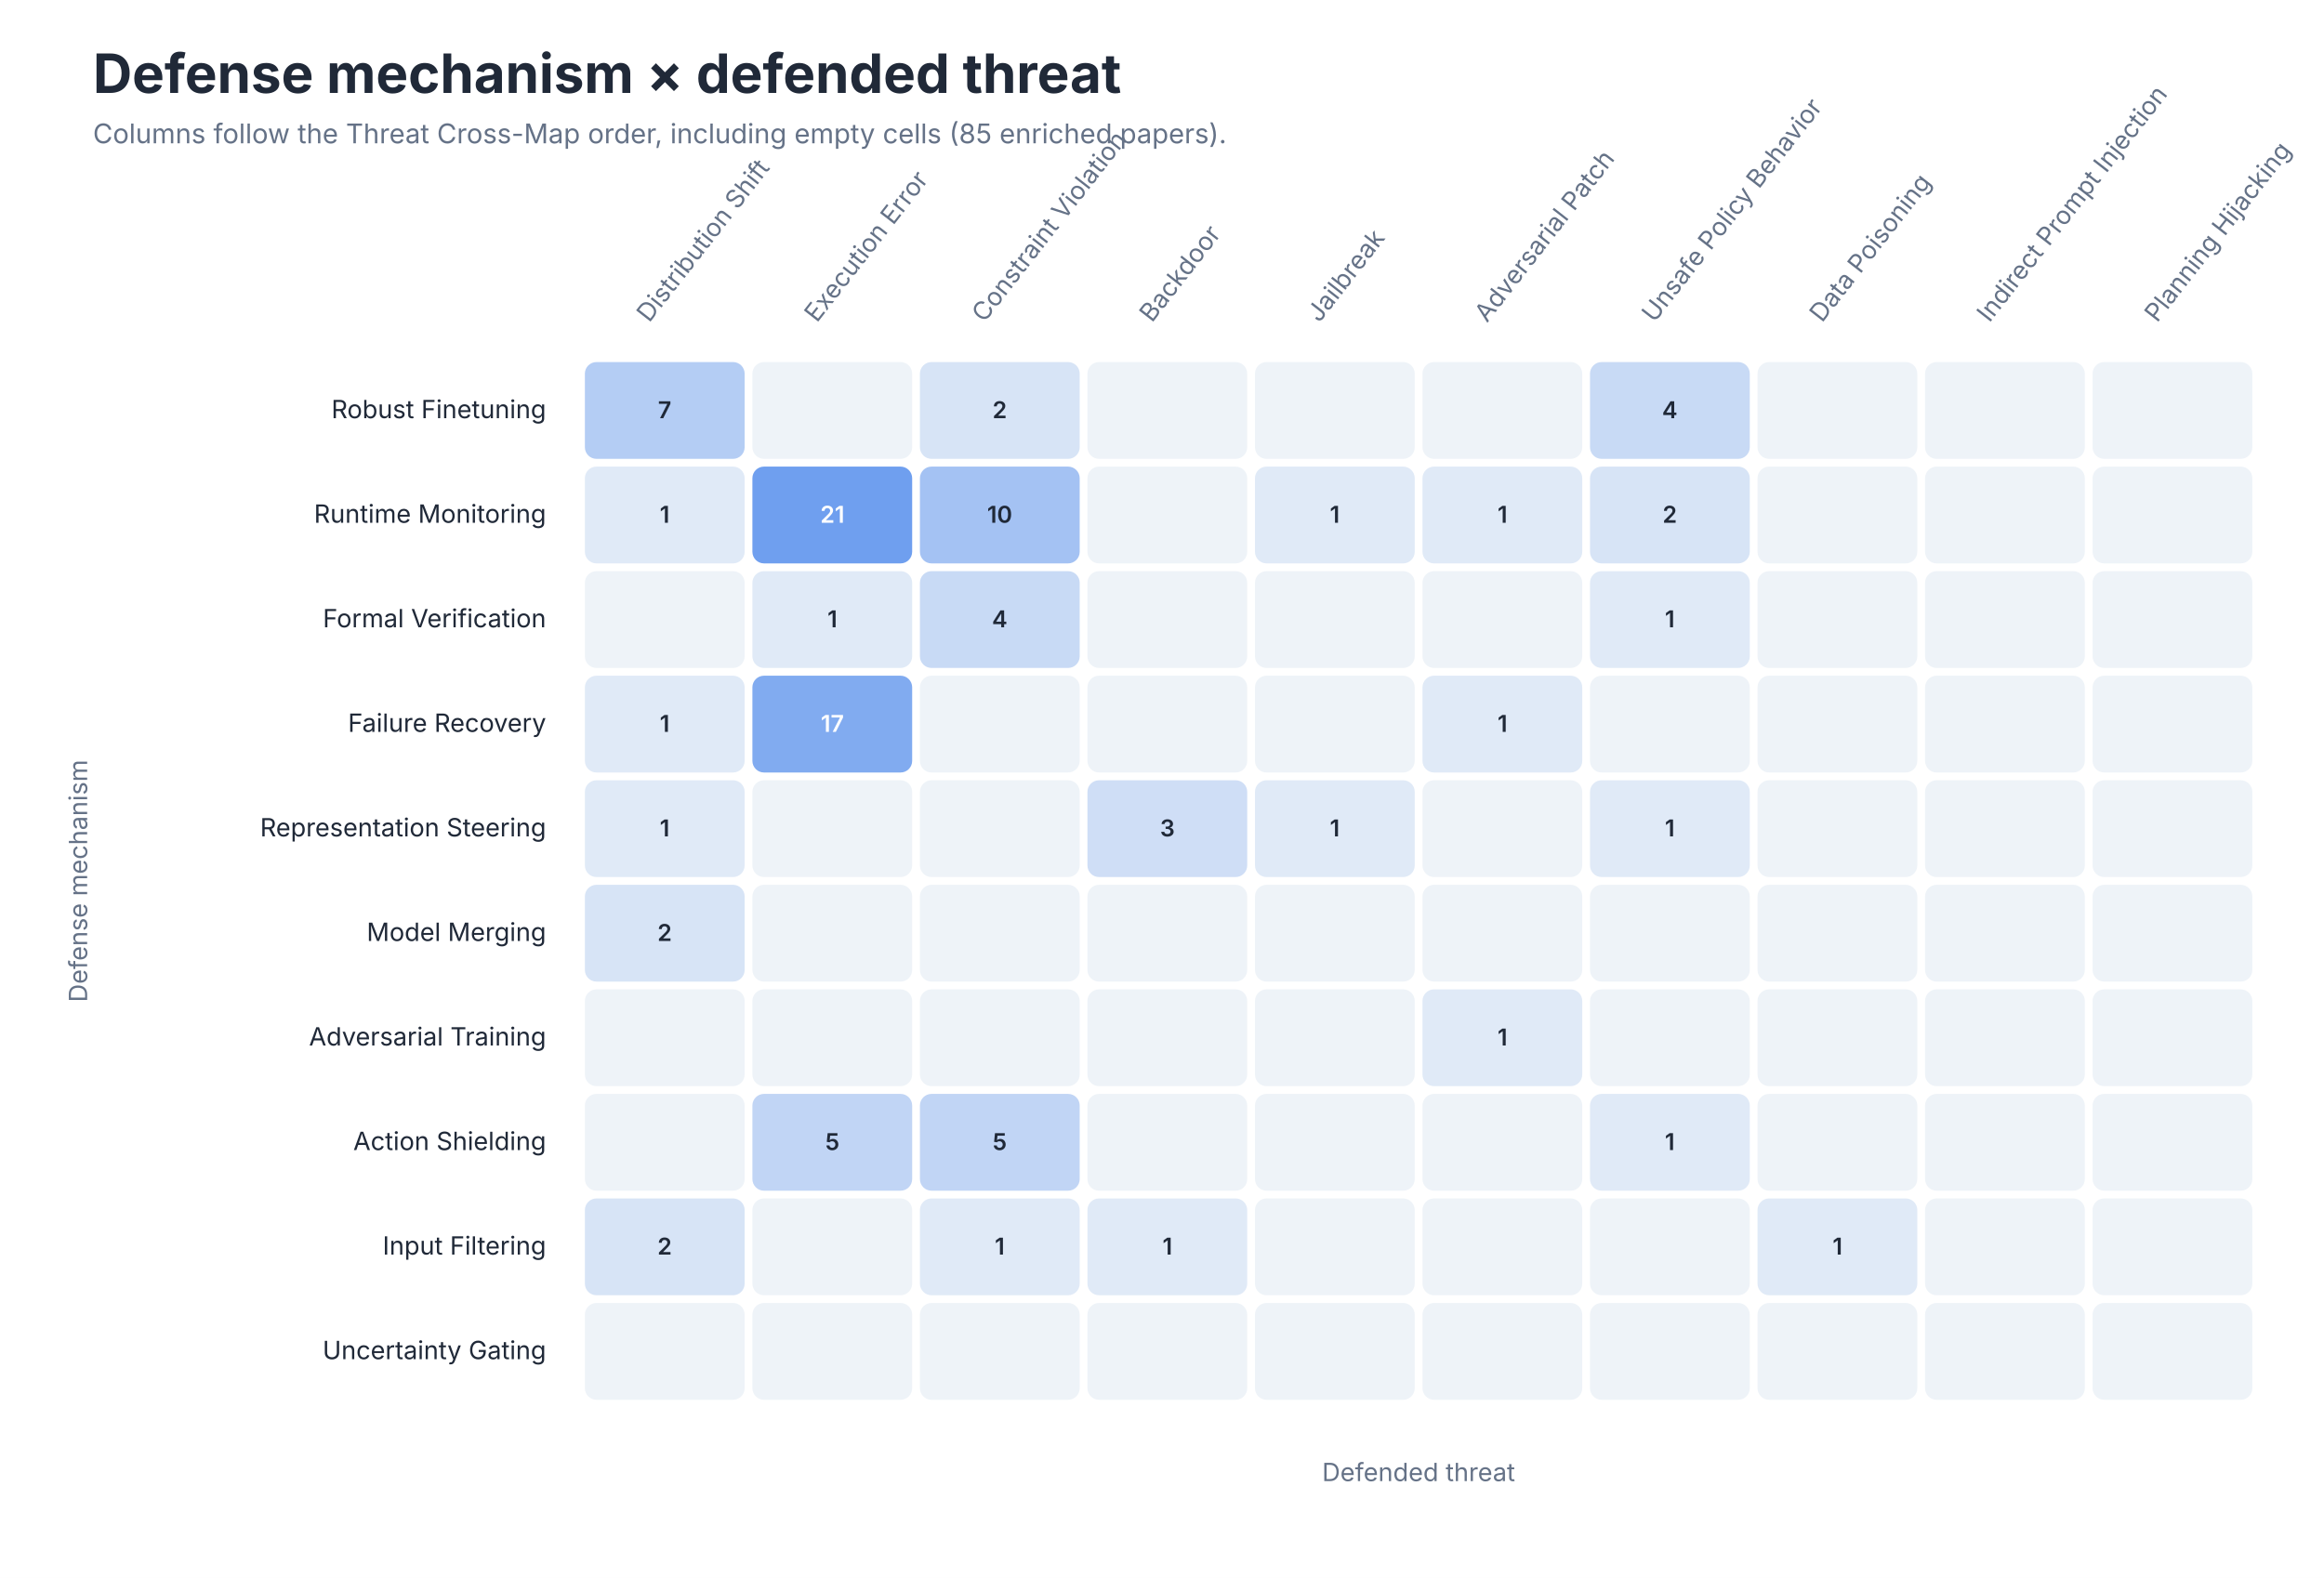
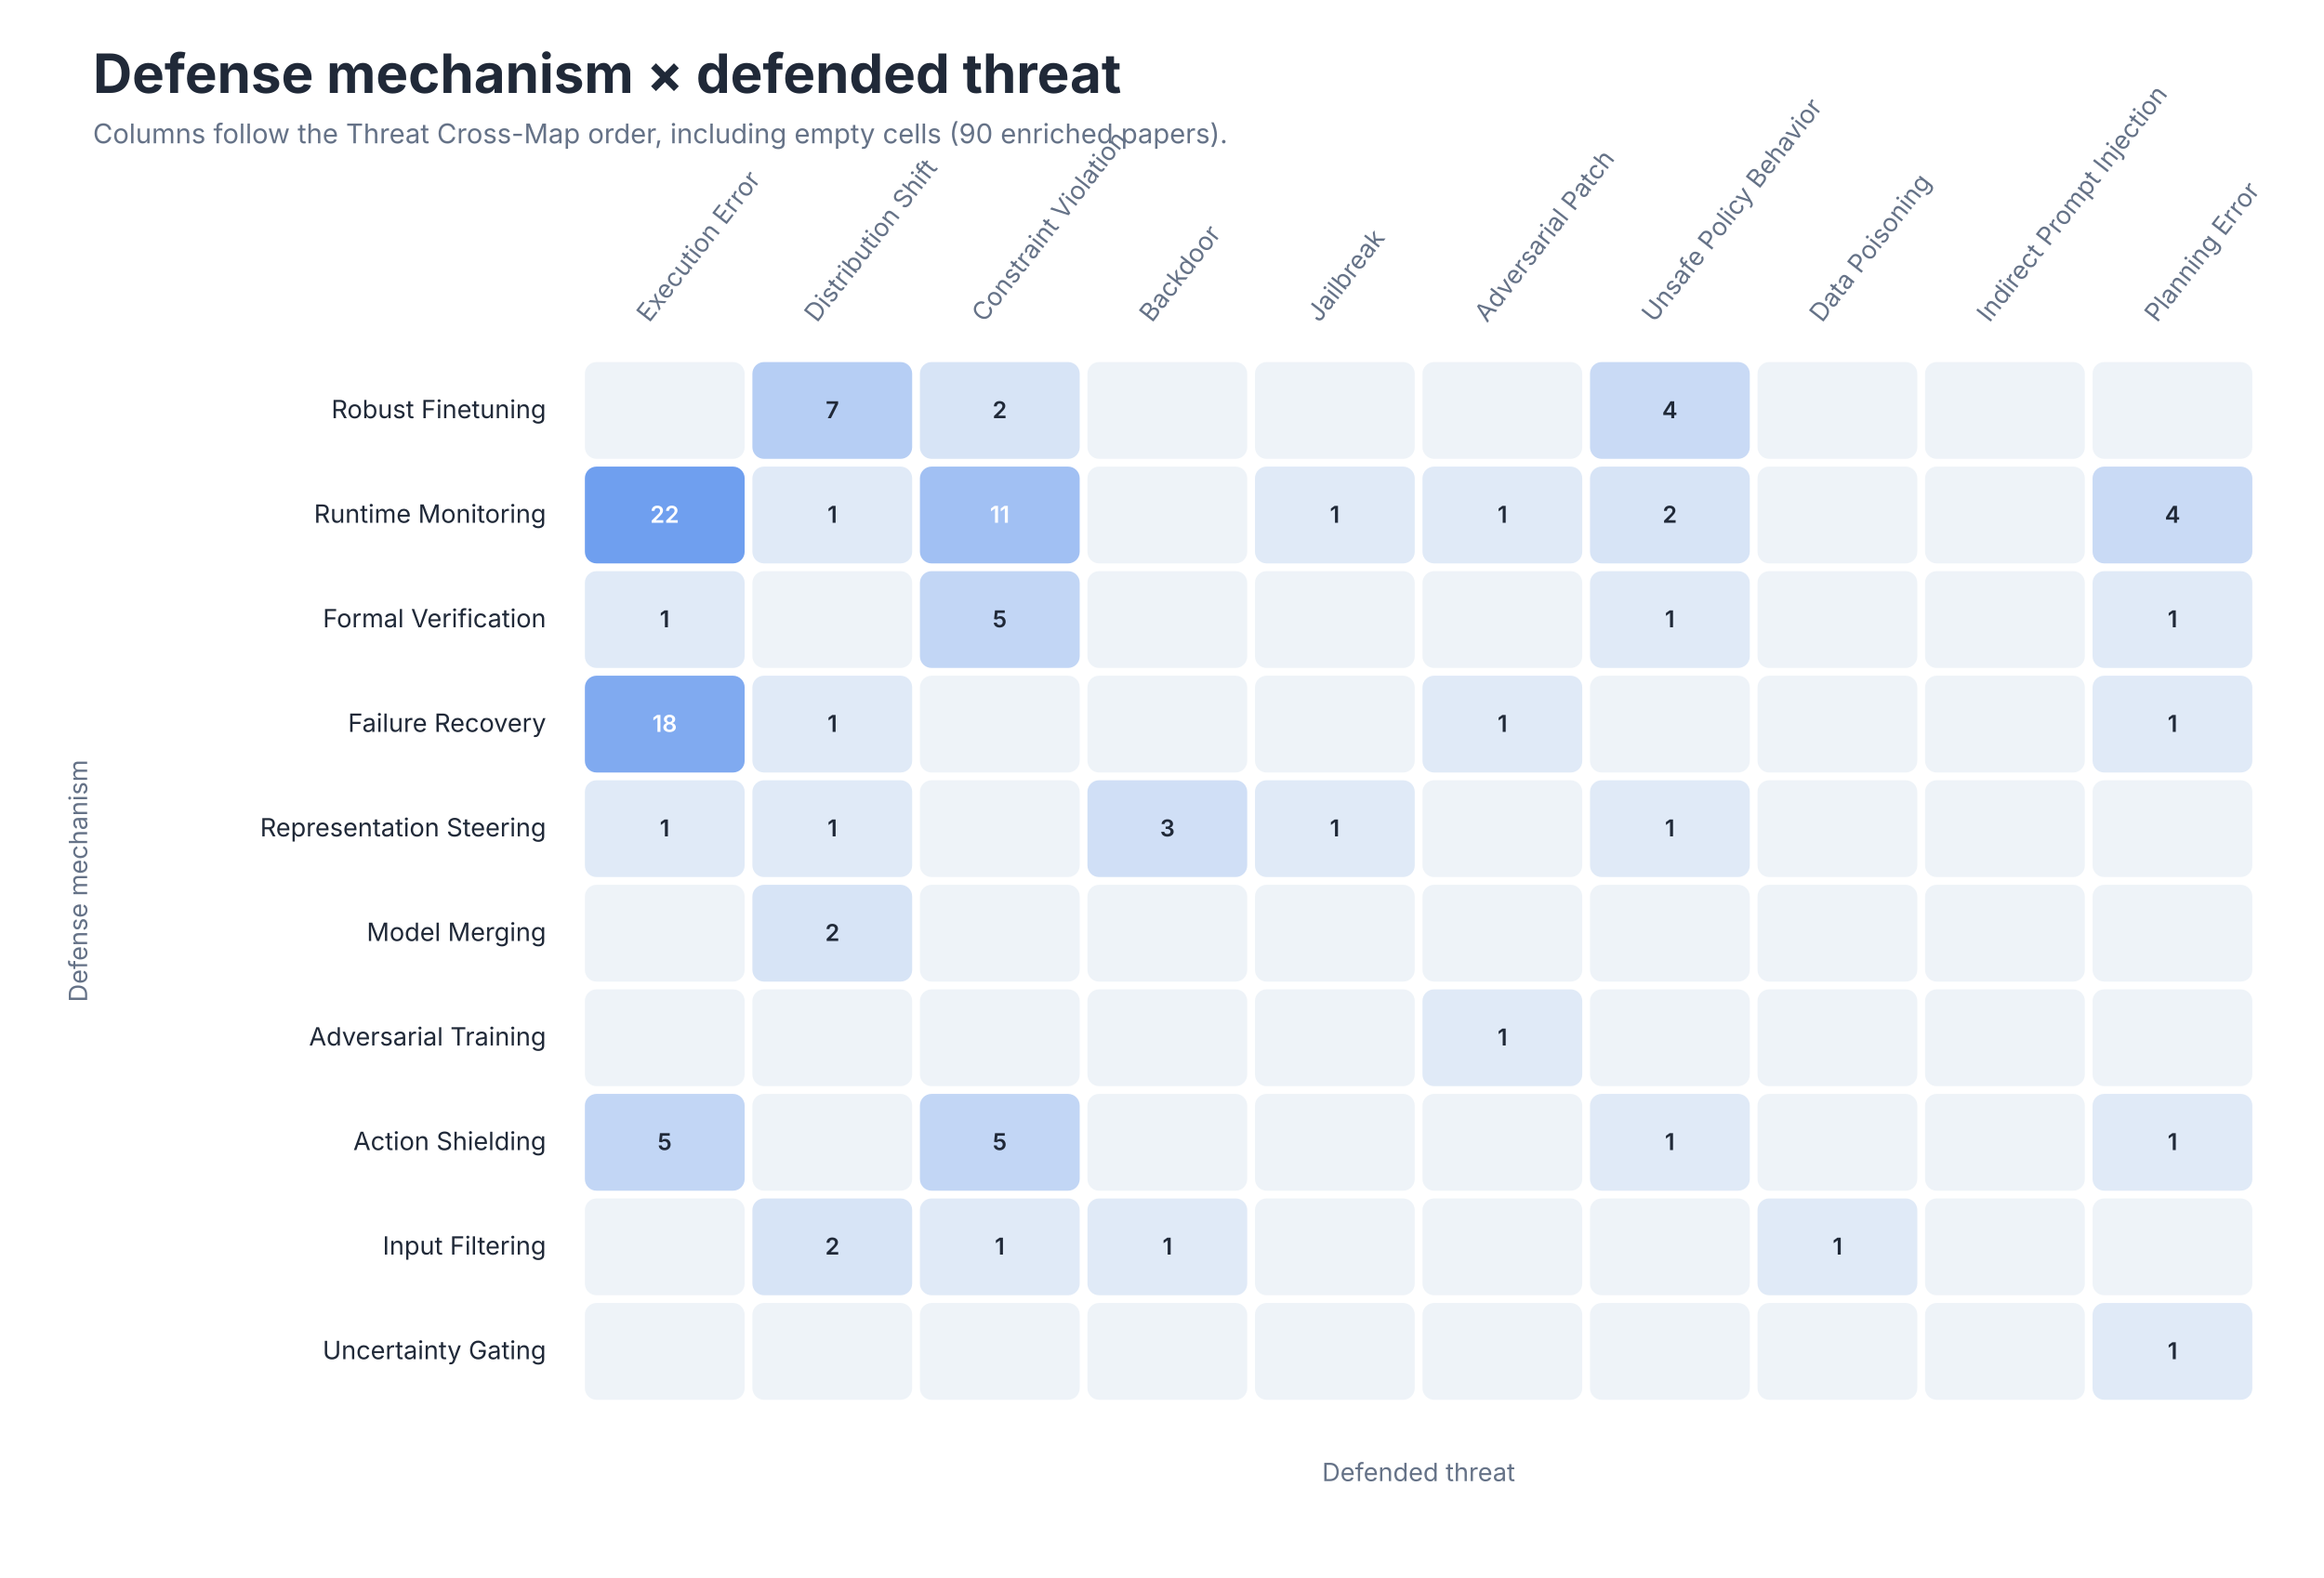
<svg xmlns="http://www.w3.org/2000/svg" role="img" aria-labelledby="title desc" viewBox="0 0 1200 815">
  <style>
text { font-family: -apple-system, BlinkMacSystemFont, 'Segoe UI', sans-serif; }
.title { font-size: 28px; font-weight: 650; fill: #202938; }
.subtitle { font-size: 14px; fill: #657287; }
.axis { font-size: 13px; fill: #657287; }
.label { font-size: 13px; fill: #202938; }
.small { font-size: 11px; fill: #657287; }
</style>
  <rect width="1200" height="815" fill="#FFFFFF" />
  <text class="title" x="48" y="48">Defense mechanism × defended threat</text>
-   <text class="subtitle" x="48" y="74">Columns follow the Threat Cross-Map order, including empty cells (85 enriched papers).</text>
-   <text class="axis" text-anchor="start" transform="translate(335.2 167) rotate(-52)">Distribution Shift</text>
-   <text class="axis" text-anchor="start" transform="translate(421.8 167) rotate(-52)">Execution Error</text>
+   <text class="subtitle" x="48" y="74">Columns follow the Threat Cross-Map order, including empty cells (90 enriched papers).</text>
+   <text class="axis" text-anchor="start" transform="translate(335.2 167) rotate(-52)">Execution Error</text>
+   <text class="axis" text-anchor="start" transform="translate(421.8 167) rotate(-52)">Distribution Shift</text>
  <text class="axis" text-anchor="start" transform="translate(508.2 167) rotate(-52)">Constraint Violation</text>
  <text class="axis" text-anchor="start" transform="translate(594.8 167) rotate(-52)">Backdoor</text>
  <text class="axis" text-anchor="start" transform="translate(681.2 167) rotate(-52)">Jailbreak</text>
  <text class="axis" text-anchor="start" transform="translate(767.8 167) rotate(-52)">Adversarial Patch</text>
  <text class="axis" text-anchor="start" transform="translate(854.2 167) rotate(-52)">Unsafe Policy Behavior</text>
  <text class="axis" text-anchor="start" transform="translate(940.8 167) rotate(-52)">Data Poisoning</text>
  <text class="axis" text-anchor="start" transform="translate(1027.2 167) rotate(-52)">Indirect Prompt Injection</text>
-   <text class="axis" text-anchor="start" transform="translate(1113.8 167) rotate(-52)">Planning Hijacking</text>
+   <text class="axis" text-anchor="start" transform="translate(1113.8 167) rotate(-52)">Planning Error</text>
  <text class="label" x="282" y="216.0" text-anchor="end">Robust Finetuning</text>
-   <rect x="302.0" y="187" width="82.5" height="50" rx="6" fill="#B4CDF4" />
-   <text x="343.2" y="216.0" text-anchor="middle" font-size="12" font-weight="600" fill="#202938">7</text>
-   <rect x="388.5" y="187" width="82.5" height="50" rx="6" fill="#EEF3F8" />
-   <text x="429.8" y="216.0" text-anchor="middle" font-size="12" font-weight="600" fill="#202938" />
+   <rect x="302.0" y="187" width="82.5" height="50" rx="6" fill="#EEF3F8" />
+   <text x="343.2" y="216.0" text-anchor="middle" font-size="12" font-weight="600" fill="#202938" />
+   <rect x="388.5" y="187" width="82.5" height="50" rx="6" fill="#B6CEF4" />
+   <text x="429.8" y="216.0" text-anchor="middle" font-size="12" font-weight="600" fill="#202938">7</text>
  <rect x="475.0" y="187" width="82.5" height="50" rx="6" fill="#D7E4F6" />
  <text x="516.2" y="216.0" text-anchor="middle" font-size="12" font-weight="600" fill="#202938">2</text>
  <rect x="561.5" y="187" width="82.5" height="50" rx="6" fill="#EEF3F8" />
  <text x="602.8" y="216.0" text-anchor="middle" font-size="12" font-weight="600" fill="#202938" />
  <rect x="648.0" y="187" width="82.5" height="50" rx="6" fill="#EEF3F8" />
  <text x="689.2" y="216.0" text-anchor="middle" font-size="12" font-weight="600" fill="#202938" />
  <rect x="734.5" y="187" width="82.5" height="50" rx="6" fill="#EEF3F8" />
  <text x="775.8" y="216.0" text-anchor="middle" font-size="12" font-weight="600" fill="#202938" />
-   <rect x="821.0" y="187" width="82.5" height="50" rx="6" fill="#C8DAF5" />
+   <rect x="821.0" y="187" width="82.5" height="50" rx="6" fill="#C9DAF5" />
  <text x="862.2" y="216.0" text-anchor="middle" font-size="12" font-weight="600" fill="#202938">4</text>
  <rect x="907.5" y="187" width="82.5" height="50" rx="6" fill="#EEF3F8" />
  <text x="948.8" y="216.0" text-anchor="middle" font-size="12" font-weight="600" fill="#202938" />
  <rect x="994.0" y="187" width="82.5" height="50" rx="6" fill="#EEF3F8" />
  <text x="1035.2" y="216.0" text-anchor="middle" font-size="12" font-weight="600" fill="#202938" />
  <rect x="1080.5" y="187" width="82.5" height="50" rx="6" fill="#EEF3F8" />
  <text x="1121.8" y="216.0" text-anchor="middle" font-size="12" font-weight="600" fill="#202938" />
  <text class="label" x="282" y="270.0" text-anchor="end">Runtime Monitoring</text>
-   <rect x="302.0" y="241" width="82.5" height="50" rx="6" fill="#E0EAF7" />
-   <text x="343.2" y="270.0" text-anchor="middle" font-size="12" font-weight="600" fill="#202938">1</text>
-   <rect x="388.5" y="241" width="82.5" height="50" rx="6" fill="#6F9FEF" />
-   <text x="429.8" y="270.0" text-anchor="middle" font-size="12" font-weight="600" fill="#FFFFFF">21</text>
-   <rect x="475.0" y="241" width="82.5" height="50" rx="6" fill="#A4C2F3" />
-   <text x="516.2" y="270.0" text-anchor="middle" font-size="12" font-weight="600" fill="#202938">10</text>
+   <rect x="302.0" y="241" width="82.5" height="50" rx="6" fill="#6F9FEF" />
+   <text x="343.2" y="270.0" text-anchor="middle" font-size="12" font-weight="600" fill="#FFFFFF">22</text>
+   <rect x="388.5" y="241" width="82.5" height="50" rx="6" fill="#E0EAF7" />
+   <text x="429.8" y="270.0" text-anchor="middle" font-size="12" font-weight="600" fill="#202938">1</text>
+   <rect x="475.0" y="241" width="82.5" height="50" rx="6" fill="#A1C0F3" />
+   <text x="516.2" y="270.0" text-anchor="middle" font-size="12" font-weight="600" fill="#FFFFFF">11</text>
  <rect x="561.5" y="241" width="82.5" height="50" rx="6" fill="#EEF3F8" />
  <text x="602.8" y="270.0" text-anchor="middle" font-size="12" font-weight="600" fill="#202938" />
  <rect x="648.0" y="241" width="82.5" height="50" rx="6" fill="#E0EAF7" />
  <text x="689.2" y="270.0" text-anchor="middle" font-size="12" font-weight="600" fill="#202938">1</text>
  <rect x="734.5" y="241" width="82.5" height="50" rx="6" fill="#E0EAF7" />
  <text x="775.8" y="270.0" text-anchor="middle" font-size="12" font-weight="600" fill="#202938">1</text>
  <rect x="821.0" y="241" width="82.5" height="50" rx="6" fill="#D7E4F6" />
  <text x="862.2" y="270.0" text-anchor="middle" font-size="12" font-weight="600" fill="#202938">2</text>
  <rect x="907.5" y="241" width="82.5" height="50" rx="6" fill="#EEF3F8" />
  <text x="948.8" y="270.0" text-anchor="middle" font-size="12" font-weight="600" fill="#202938" />
  <rect x="994.0" y="241" width="82.5" height="50" rx="6" fill="#EEF3F8" />
  <text x="1035.2" y="270.0" text-anchor="middle" font-size="12" font-weight="600" fill="#202938" />
-   <rect x="1080.5" y="241" width="82.5" height="50" rx="6" fill="#EEF3F8" />
-   <text x="1121.8" y="270.0" text-anchor="middle" font-size="12" font-weight="600" fill="#202938" />
+   <rect x="1080.5" y="241" width="82.5" height="50" rx="6" fill="#C9DAF5" />
+   <text x="1121.8" y="270.0" text-anchor="middle" font-size="12" font-weight="600" fill="#202938">4</text>
  <text class="label" x="282" y="324.0" text-anchor="end">Formal Verification</text>
-   <rect x="302.0" y="295" width="82.5" height="50" rx="6" fill="#EEF3F8" />
-   <text x="343.2" y="324.0" text-anchor="middle" font-size="12" font-weight="600" fill="#202938" />
-   <rect x="388.5" y="295" width="82.5" height="50" rx="6" fill="#E0EAF7" />
-   <text x="429.8" y="324.0" text-anchor="middle" font-size="12" font-weight="600" fill="#202938">1</text>
-   <rect x="475.0" y="295" width="82.5" height="50" rx="6" fill="#C8DAF5" />
-   <text x="516.2" y="324.0" text-anchor="middle" font-size="12" font-weight="600" fill="#202938">4</text>
+   <rect x="302.0" y="295" width="82.5" height="50" rx="6" fill="#E0EAF7" />
+   <text x="343.2" y="324.0" text-anchor="middle" font-size="12" font-weight="600" fill="#202938">1</text>
+   <rect x="388.5" y="295" width="82.5" height="50" rx="6" fill="#EEF3F8" />
+   <text x="429.8" y="324.0" text-anchor="middle" font-size="12" font-weight="600" fill="#202938" />
+   <rect x="475.0" y="295" width="82.5" height="50" rx="6" fill="#C2D6F5" />
+   <text x="516.2" y="324.0" text-anchor="middle" font-size="12" font-weight="600" fill="#202938">5</text>
  <rect x="561.5" y="295" width="82.5" height="50" rx="6" fill="#EEF3F8" />
  <text x="602.8" y="324.0" text-anchor="middle" font-size="12" font-weight="600" fill="#202938" />
  <rect x="648.0" y="295" width="82.5" height="50" rx="6" fill="#EEF3F8" />
  <text x="689.2" y="324.0" text-anchor="middle" font-size="12" font-weight="600" fill="#202938" />
  <rect x="734.5" y="295" width="82.5" height="50" rx="6" fill="#EEF3F8" />
  <text x="775.8" y="324.0" text-anchor="middle" font-size="12" font-weight="600" fill="#202938" />
  <rect x="821.0" y="295" width="82.5" height="50" rx="6" fill="#E0EAF7" />
  <text x="862.2" y="324.0" text-anchor="middle" font-size="12" font-weight="600" fill="#202938">1</text>
  <rect x="907.5" y="295" width="82.5" height="50" rx="6" fill="#EEF3F8" />
  <text x="948.8" y="324.0" text-anchor="middle" font-size="12" font-weight="600" fill="#202938" />
  <rect x="994.0" y="295" width="82.5" height="50" rx="6" fill="#EEF3F8" />
  <text x="1035.2" y="324.0" text-anchor="middle" font-size="12" font-weight="600" fill="#202938" />
-   <rect x="1080.5" y="295" width="82.5" height="50" rx="6" fill="#EEF3F8" />
-   <text x="1121.8" y="324.0" text-anchor="middle" font-size="12" font-weight="600" fill="#202938" />
+   <rect x="1080.5" y="295" width="82.5" height="50" rx="6" fill="#E0EAF7" />
+   <text x="1121.8" y="324.0" text-anchor="middle" font-size="12" font-weight="600" fill="#202938">1</text>
  <text class="label" x="282" y="378.0" text-anchor="end">Failure Recovery</text>
-   <rect x="302.0" y="349" width="82.5" height="50" rx="6" fill="#E0EAF7" />
-   <text x="343.2" y="378.0" text-anchor="middle" font-size="12" font-weight="600" fill="#202938">1</text>
-   <rect x="388.5" y="349" width="82.5" height="50" rx="6" fill="#81ABF0" />
-   <text x="429.8" y="378.0" text-anchor="middle" font-size="12" font-weight="600" fill="#FFFFFF">17</text>
+   <rect x="302.0" y="349" width="82.5" height="50" rx="6" fill="#80AAF0" />
+   <text x="343.2" y="378.0" text-anchor="middle" font-size="12" font-weight="600" fill="#FFFFFF">18</text>
+   <rect x="388.5" y="349" width="82.5" height="50" rx="6" fill="#E0EAF7" />
+   <text x="429.8" y="378.0" text-anchor="middle" font-size="12" font-weight="600" fill="#202938">1</text>
  <rect x="475.0" y="349" width="82.5" height="50" rx="6" fill="#EEF3F8" />
  <text x="516.2" y="378.0" text-anchor="middle" font-size="12" font-weight="600" fill="#202938" />
  <rect x="561.5" y="349" width="82.5" height="50" rx="6" fill="#EEF3F8" />
  <text x="602.8" y="378.0" text-anchor="middle" font-size="12" font-weight="600" fill="#202938" />
  <rect x="648.0" y="349" width="82.5" height="50" rx="6" fill="#EEF3F8" />
  <text x="689.2" y="378.0" text-anchor="middle" font-size="12" font-weight="600" fill="#202938" />
  <rect x="734.5" y="349" width="82.5" height="50" rx="6" fill="#E0EAF7" />
  <text x="775.8" y="378.0" text-anchor="middle" font-size="12" font-weight="600" fill="#202938">1</text>
  <rect x="821.0" y="349" width="82.5" height="50" rx="6" fill="#EEF3F8" />
  <text x="862.2" y="378.0" text-anchor="middle" font-size="12" font-weight="600" fill="#202938" />
  <rect x="907.5" y="349" width="82.5" height="50" rx="6" fill="#EEF3F8" />
  <text x="948.8" y="378.0" text-anchor="middle" font-size="12" font-weight="600" fill="#202938" />
  <rect x="994.0" y="349" width="82.5" height="50" rx="6" fill="#EEF3F8" />
  <text x="1035.2" y="378.0" text-anchor="middle" font-size="12" font-weight="600" fill="#202938" />
-   <rect x="1080.5" y="349" width="82.5" height="50" rx="6" fill="#EEF3F8" />
-   <text x="1121.8" y="378.0" text-anchor="middle" font-size="12" font-weight="600" fill="#202938" />
+   <rect x="1080.5" y="349" width="82.5" height="50" rx="6" fill="#E0EAF7" />
+   <text x="1121.8" y="378.0" text-anchor="middle" font-size="12" font-weight="600" fill="#202938">1</text>
  <text class="label" x="282" y="432.0" text-anchor="end">Representation Steering</text>
  <rect x="302.0" y="403" width="82.5" height="50" rx="6" fill="#E0EAF7" />
  <text x="343.2" y="432.0" text-anchor="middle" font-size="12" font-weight="600" fill="#202938">1</text>
-   <rect x="388.5" y="403" width="82.5" height="50" rx="6" fill="#EEF3F8" />
-   <text x="429.8" y="432.0" text-anchor="middle" font-size="12" font-weight="600" fill="#202938" />
+   <rect x="388.5" y="403" width="82.5" height="50" rx="6" fill="#E0EAF7" />
+   <text x="429.8" y="432.0" text-anchor="middle" font-size="12" font-weight="600" fill="#202938">1</text>
  <rect x="475.0" y="403" width="82.5" height="50" rx="6" fill="#EEF3F8" />
  <text x="516.2" y="432.0" text-anchor="middle" font-size="12" font-weight="600" fill="#202938" />
-   <rect x="561.5" y="403" width="82.5" height="50" rx="6" fill="#CFDEF6" />
+   <rect x="561.5" y="403" width="82.5" height="50" rx="6" fill="#D0DFF6" />
  <text x="602.8" y="432.0" text-anchor="middle" font-size="12" font-weight="600" fill="#202938">3</text>
  <rect x="648.0" y="403" width="82.5" height="50" rx="6" fill="#E0EAF7" />
  <text x="689.2" y="432.0" text-anchor="middle" font-size="12" font-weight="600" fill="#202938">1</text>
  <rect x="734.5" y="403" width="82.5" height="50" rx="6" fill="#EEF3F8" />
  <text x="775.8" y="432.0" text-anchor="middle" font-size="12" font-weight="600" fill="#202938" />
  <rect x="821.0" y="403" width="82.5" height="50" rx="6" fill="#E0EAF7" />
  <text x="862.2" y="432.0" text-anchor="middle" font-size="12" font-weight="600" fill="#202938">1</text>
  <rect x="907.5" y="403" width="82.5" height="50" rx="6" fill="#EEF3F8" />
  <text x="948.8" y="432.0" text-anchor="middle" font-size="12" font-weight="600" fill="#202938" />
  <rect x="994.0" y="403" width="82.5" height="50" rx="6" fill="#EEF3F8" />
  <text x="1035.2" y="432.0" text-anchor="middle" font-size="12" font-weight="600" fill="#202938" />
  <rect x="1080.5" y="403" width="82.5" height="50" rx="6" fill="#EEF3F8" />
  <text x="1121.8" y="432.0" text-anchor="middle" font-size="12" font-weight="600" fill="#202938" />
  <text class="label" x="282" y="486.0" text-anchor="end">Model Merging</text>
-   <rect x="302.0" y="457" width="82.5" height="50" rx="6" fill="#D7E4F6" />
-   <text x="343.2" y="486.0" text-anchor="middle" font-size="12" font-weight="600" fill="#202938">2</text>
-   <rect x="388.5" y="457" width="82.5" height="50" rx="6" fill="#EEF3F8" />
-   <text x="429.8" y="486.0" text-anchor="middle" font-size="12" font-weight="600" fill="#202938" />
+   <rect x="302.0" y="457" width="82.5" height="50" rx="6" fill="#EEF3F8" />
+   <text x="343.2" y="486.0" text-anchor="middle" font-size="12" font-weight="600" fill="#202938" />
+   <rect x="388.5" y="457" width="82.5" height="50" rx="6" fill="#D7E4F6" />
+   <text x="429.8" y="486.0" text-anchor="middle" font-size="12" font-weight="600" fill="#202938">2</text>
  <rect x="475.0" y="457" width="82.5" height="50" rx="6" fill="#EEF3F8" />
  <text x="516.2" y="486.0" text-anchor="middle" font-size="12" font-weight="600" fill="#202938" />
  <rect x="561.5" y="457" width="82.5" height="50" rx="6" fill="#EEF3F8" />
  <text x="602.8" y="486.0" text-anchor="middle" font-size="12" font-weight="600" fill="#202938" />
  <rect x="648.0" y="457" width="82.5" height="50" rx="6" fill="#EEF3F8" />
  <text x="689.2" y="486.0" text-anchor="middle" font-size="12" font-weight="600" fill="#202938" />
  <rect x="734.5" y="457" width="82.5" height="50" rx="6" fill="#EEF3F8" />
  <text x="775.8" y="486.0" text-anchor="middle" font-size="12" font-weight="600" fill="#202938" />
  <rect x="821.0" y="457" width="82.5" height="50" rx="6" fill="#EEF3F8" />
  <text x="862.2" y="486.0" text-anchor="middle" font-size="12" font-weight="600" fill="#202938" />
  <rect x="907.5" y="457" width="82.5" height="50" rx="6" fill="#EEF3F8" />
  <text x="948.8" y="486.0" text-anchor="middle" font-size="12" font-weight="600" fill="#202938" />
  <rect x="994.0" y="457" width="82.5" height="50" rx="6" fill="#EEF3F8" />
  <text x="1035.2" y="486.0" text-anchor="middle" font-size="12" font-weight="600" fill="#202938" />
  <rect x="1080.5" y="457" width="82.5" height="50" rx="6" fill="#EEF3F8" />
  <text x="1121.8" y="486.0" text-anchor="middle" font-size="12" font-weight="600" fill="#202938" />
  <text class="label" x="282" y="540.0" text-anchor="end">Adversarial Training</text>
  <rect x="302.0" y="511" width="82.5" height="50" rx="6" fill="#EEF3F8" />
  <text x="343.2" y="540.0" text-anchor="middle" font-size="12" font-weight="600" fill="#202938" />
  <rect x="388.5" y="511" width="82.5" height="50" rx="6" fill="#EEF3F8" />
  <text x="429.8" y="540.0" text-anchor="middle" font-size="12" font-weight="600" fill="#202938" />
  <rect x="475.0" y="511" width="82.5" height="50" rx="6" fill="#EEF3F8" />
  <text x="516.2" y="540.0" text-anchor="middle" font-size="12" font-weight="600" fill="#202938" />
  <rect x="561.5" y="511" width="82.5" height="50" rx="6" fill="#EEF3F8" />
  <text x="602.8" y="540.0" text-anchor="middle" font-size="12" font-weight="600" fill="#202938" />
  <rect x="648.0" y="511" width="82.5" height="50" rx="6" fill="#EEF3F8" />
  <text x="689.2" y="540.0" text-anchor="middle" font-size="12" font-weight="600" fill="#202938" />
  <rect x="734.5" y="511" width="82.5" height="50" rx="6" fill="#E0EAF7" />
  <text x="775.8" y="540.0" text-anchor="middle" font-size="12" font-weight="600" fill="#202938">1</text>
  <rect x="821.0" y="511" width="82.5" height="50" rx="6" fill="#EEF3F8" />
  <text x="862.2" y="540.0" text-anchor="middle" font-size="12" font-weight="600" fill="#202938" />
  <rect x="907.5" y="511" width="82.5" height="50" rx="6" fill="#EEF3F8" />
  <text x="948.8" y="540.0" text-anchor="middle" font-size="12" font-weight="600" fill="#202938" />
  <rect x="994.0" y="511" width="82.5" height="50" rx="6" fill="#EEF3F8" />
  <text x="1035.2" y="540.0" text-anchor="middle" font-size="12" font-weight="600" fill="#202938" />
  <rect x="1080.5" y="511" width="82.5" height="50" rx="6" fill="#EEF3F8" />
  <text x="1121.8" y="540.0" text-anchor="middle" font-size="12" font-weight="600" fill="#202938" />
  <text class="label" x="282" y="594.0" text-anchor="end">Action Shielding</text>
-   <rect x="302.0" y="565" width="82.5" height="50" rx="6" fill="#EEF3F8" />
-   <text x="343.2" y="594.0" text-anchor="middle" font-size="12" font-weight="600" fill="#202938" />
-   <rect x="388.5" y="565" width="82.5" height="50" rx="6" fill="#C1D5F5" />
-   <text x="429.8" y="594.0" text-anchor="middle" font-size="12" font-weight="600" fill="#202938">5</text>
-   <rect x="475.0" y="565" width="82.5" height="50" rx="6" fill="#C1D5F5" />
+   <rect x="302.0" y="565" width="82.5" height="50" rx="6" fill="#C2D6F5" />
+   <text x="343.2" y="594.0" text-anchor="middle" font-size="12" font-weight="600" fill="#202938">5</text>
+   <rect x="388.5" y="565" width="82.5" height="50" rx="6" fill="#EEF3F8" />
+   <text x="429.8" y="594.0" text-anchor="middle" font-size="12" font-weight="600" fill="#202938" />
+   <rect x="475.0" y="565" width="82.5" height="50" rx="6" fill="#C2D6F5" />
  <text x="516.2" y="594.0" text-anchor="middle" font-size="12" font-weight="600" fill="#202938">5</text>
  <rect x="561.5" y="565" width="82.5" height="50" rx="6" fill="#EEF3F8" />
  <text x="602.8" y="594.0" text-anchor="middle" font-size="12" font-weight="600" fill="#202938" />
  <rect x="648.0" y="565" width="82.5" height="50" rx="6" fill="#EEF3F8" />
  <text x="689.2" y="594.0" text-anchor="middle" font-size="12" font-weight="600" fill="#202938" />
  <rect x="734.5" y="565" width="82.5" height="50" rx="6" fill="#EEF3F8" />
  <text x="775.8" y="594.0" text-anchor="middle" font-size="12" font-weight="600" fill="#202938" />
  <rect x="821.0" y="565" width="82.5" height="50" rx="6" fill="#E0EAF7" />
  <text x="862.2" y="594.0" text-anchor="middle" font-size="12" font-weight="600" fill="#202938">1</text>
  <rect x="907.5" y="565" width="82.5" height="50" rx="6" fill="#EEF3F8" />
  <text x="948.8" y="594.0" text-anchor="middle" font-size="12" font-weight="600" fill="#202938" />
  <rect x="994.0" y="565" width="82.5" height="50" rx="6" fill="#EEF3F8" />
  <text x="1035.2" y="594.0" text-anchor="middle" font-size="12" font-weight="600" fill="#202938" />
-   <rect x="1080.5" y="565" width="82.5" height="50" rx="6" fill="#EEF3F8" />
-   <text x="1121.8" y="594.0" text-anchor="middle" font-size="12" font-weight="600" fill="#202938" />
+   <rect x="1080.5" y="565" width="82.5" height="50" rx="6" fill="#E0EAF7" />
+   <text x="1121.8" y="594.0" text-anchor="middle" font-size="12" font-weight="600" fill="#202938">1</text>
  <text class="label" x="282" y="648.0" text-anchor="end">Input Filtering</text>
-   <rect x="302.0" y="619" width="82.5" height="50" rx="6" fill="#D7E4F6" />
-   <text x="343.2" y="648.0" text-anchor="middle" font-size="12" font-weight="600" fill="#202938">2</text>
-   <rect x="388.5" y="619" width="82.5" height="50" rx="6" fill="#EEF3F8" />
-   <text x="429.8" y="648.0" text-anchor="middle" font-size="12" font-weight="600" fill="#202938" />
+   <rect x="302.0" y="619" width="82.5" height="50" rx="6" fill="#EEF3F8" />
+   <text x="343.2" y="648.0" text-anchor="middle" font-size="12" font-weight="600" fill="#202938" />
+   <rect x="388.5" y="619" width="82.5" height="50" rx="6" fill="#D7E4F6" />
+   <text x="429.8" y="648.0" text-anchor="middle" font-size="12" font-weight="600" fill="#202938">2</text>
  <rect x="475.0" y="619" width="82.5" height="50" rx="6" fill="#E0EAF7" />
  <text x="516.2" y="648.0" text-anchor="middle" font-size="12" font-weight="600" fill="#202938">1</text>
  <rect x="561.5" y="619" width="82.5" height="50" rx="6" fill="#E0EAF7" />
  <text x="602.8" y="648.0" text-anchor="middle" font-size="12" font-weight="600" fill="#202938">1</text>
  <rect x="648.0" y="619" width="82.5" height="50" rx="6" fill="#EEF3F8" />
  <text x="689.2" y="648.0" text-anchor="middle" font-size="12" font-weight="600" fill="#202938" />
  <rect x="734.5" y="619" width="82.5" height="50" rx="6" fill="#EEF3F8" />
  <text x="775.8" y="648.0" text-anchor="middle" font-size="12" font-weight="600" fill="#202938" />
  <rect x="821.0" y="619" width="82.5" height="50" rx="6" fill="#EEF3F8" />
  <text x="862.2" y="648.0" text-anchor="middle" font-size="12" font-weight="600" fill="#202938" />
  <rect x="907.5" y="619" width="82.5" height="50" rx="6" fill="#E0EAF7" />
  <text x="948.8" y="648.0" text-anchor="middle" font-size="12" font-weight="600" fill="#202938">1</text>
  <rect x="994.0" y="619" width="82.5" height="50" rx="6" fill="#EEF3F8" />
  <text x="1035.2" y="648.0" text-anchor="middle" font-size="12" font-weight="600" fill="#202938" />
  <rect x="1080.5" y="619" width="82.5" height="50" rx="6" fill="#EEF3F8" />
  <text x="1121.8" y="648.0" text-anchor="middle" font-size="12" font-weight="600" fill="#202938" />
  <text class="label" x="282" y="702.0" text-anchor="end">Uncertainty Gating</text>
  <rect x="302.0" y="673" width="82.5" height="50" rx="6" fill="#EEF3F8" />
  <text x="343.2" y="702.0" text-anchor="middle" font-size="12" font-weight="600" fill="#202938" />
  <rect x="388.5" y="673" width="82.5" height="50" rx="6" fill="#EEF3F8" />
  <text x="429.8" y="702.0" text-anchor="middle" font-size="12" font-weight="600" fill="#202938" />
  <rect x="475.0" y="673" width="82.5" height="50" rx="6" fill="#EEF3F8" />
  <text x="516.2" y="702.0" text-anchor="middle" font-size="12" font-weight="600" fill="#202938" />
  <rect x="561.5" y="673" width="82.5" height="50" rx="6" fill="#EEF3F8" />
  <text x="602.8" y="702.0" text-anchor="middle" font-size="12" font-weight="600" fill="#202938" />
  <rect x="648.0" y="673" width="82.5" height="50" rx="6" fill="#EEF3F8" />
  <text x="689.2" y="702.0" text-anchor="middle" font-size="12" font-weight="600" fill="#202938" />
  <rect x="734.5" y="673" width="82.5" height="50" rx="6" fill="#EEF3F8" />
  <text x="775.8" y="702.0" text-anchor="middle" font-size="12" font-weight="600" fill="#202938" />
  <rect x="821.0" y="673" width="82.5" height="50" rx="6" fill="#EEF3F8" />
  <text x="862.2" y="702.0" text-anchor="middle" font-size="12" font-weight="600" fill="#202938" />
  <rect x="907.5" y="673" width="82.5" height="50" rx="6" fill="#EEF3F8" />
  <text x="948.8" y="702.0" text-anchor="middle" font-size="12" font-weight="600" fill="#202938" />
  <rect x="994.0" y="673" width="82.5" height="50" rx="6" fill="#EEF3F8" />
  <text x="1035.2" y="702.0" text-anchor="middle" font-size="12" font-weight="600" fill="#202938" />
-   <rect x="1080.5" y="673" width="82.5" height="50" rx="6" fill="#EEF3F8" />
-   <text x="1121.8" y="702.0" text-anchor="middle" font-size="12" font-weight="600" fill="#202938" />
+   <rect x="1080.5" y="673" width="82.5" height="50" rx="6" fill="#E0EAF7" />
+   <text x="1121.8" y="702.0" text-anchor="middle" font-size="12" font-weight="600" fill="#202938">1</text>
  <text class="axis" x="732.5" y="765" text-anchor="middle">Defended threat</text>
  <text class="axis" transform="translate(45 455.0) rotate(-90)" text-anchor="middle">Defense mechanism</text>
</svg>
